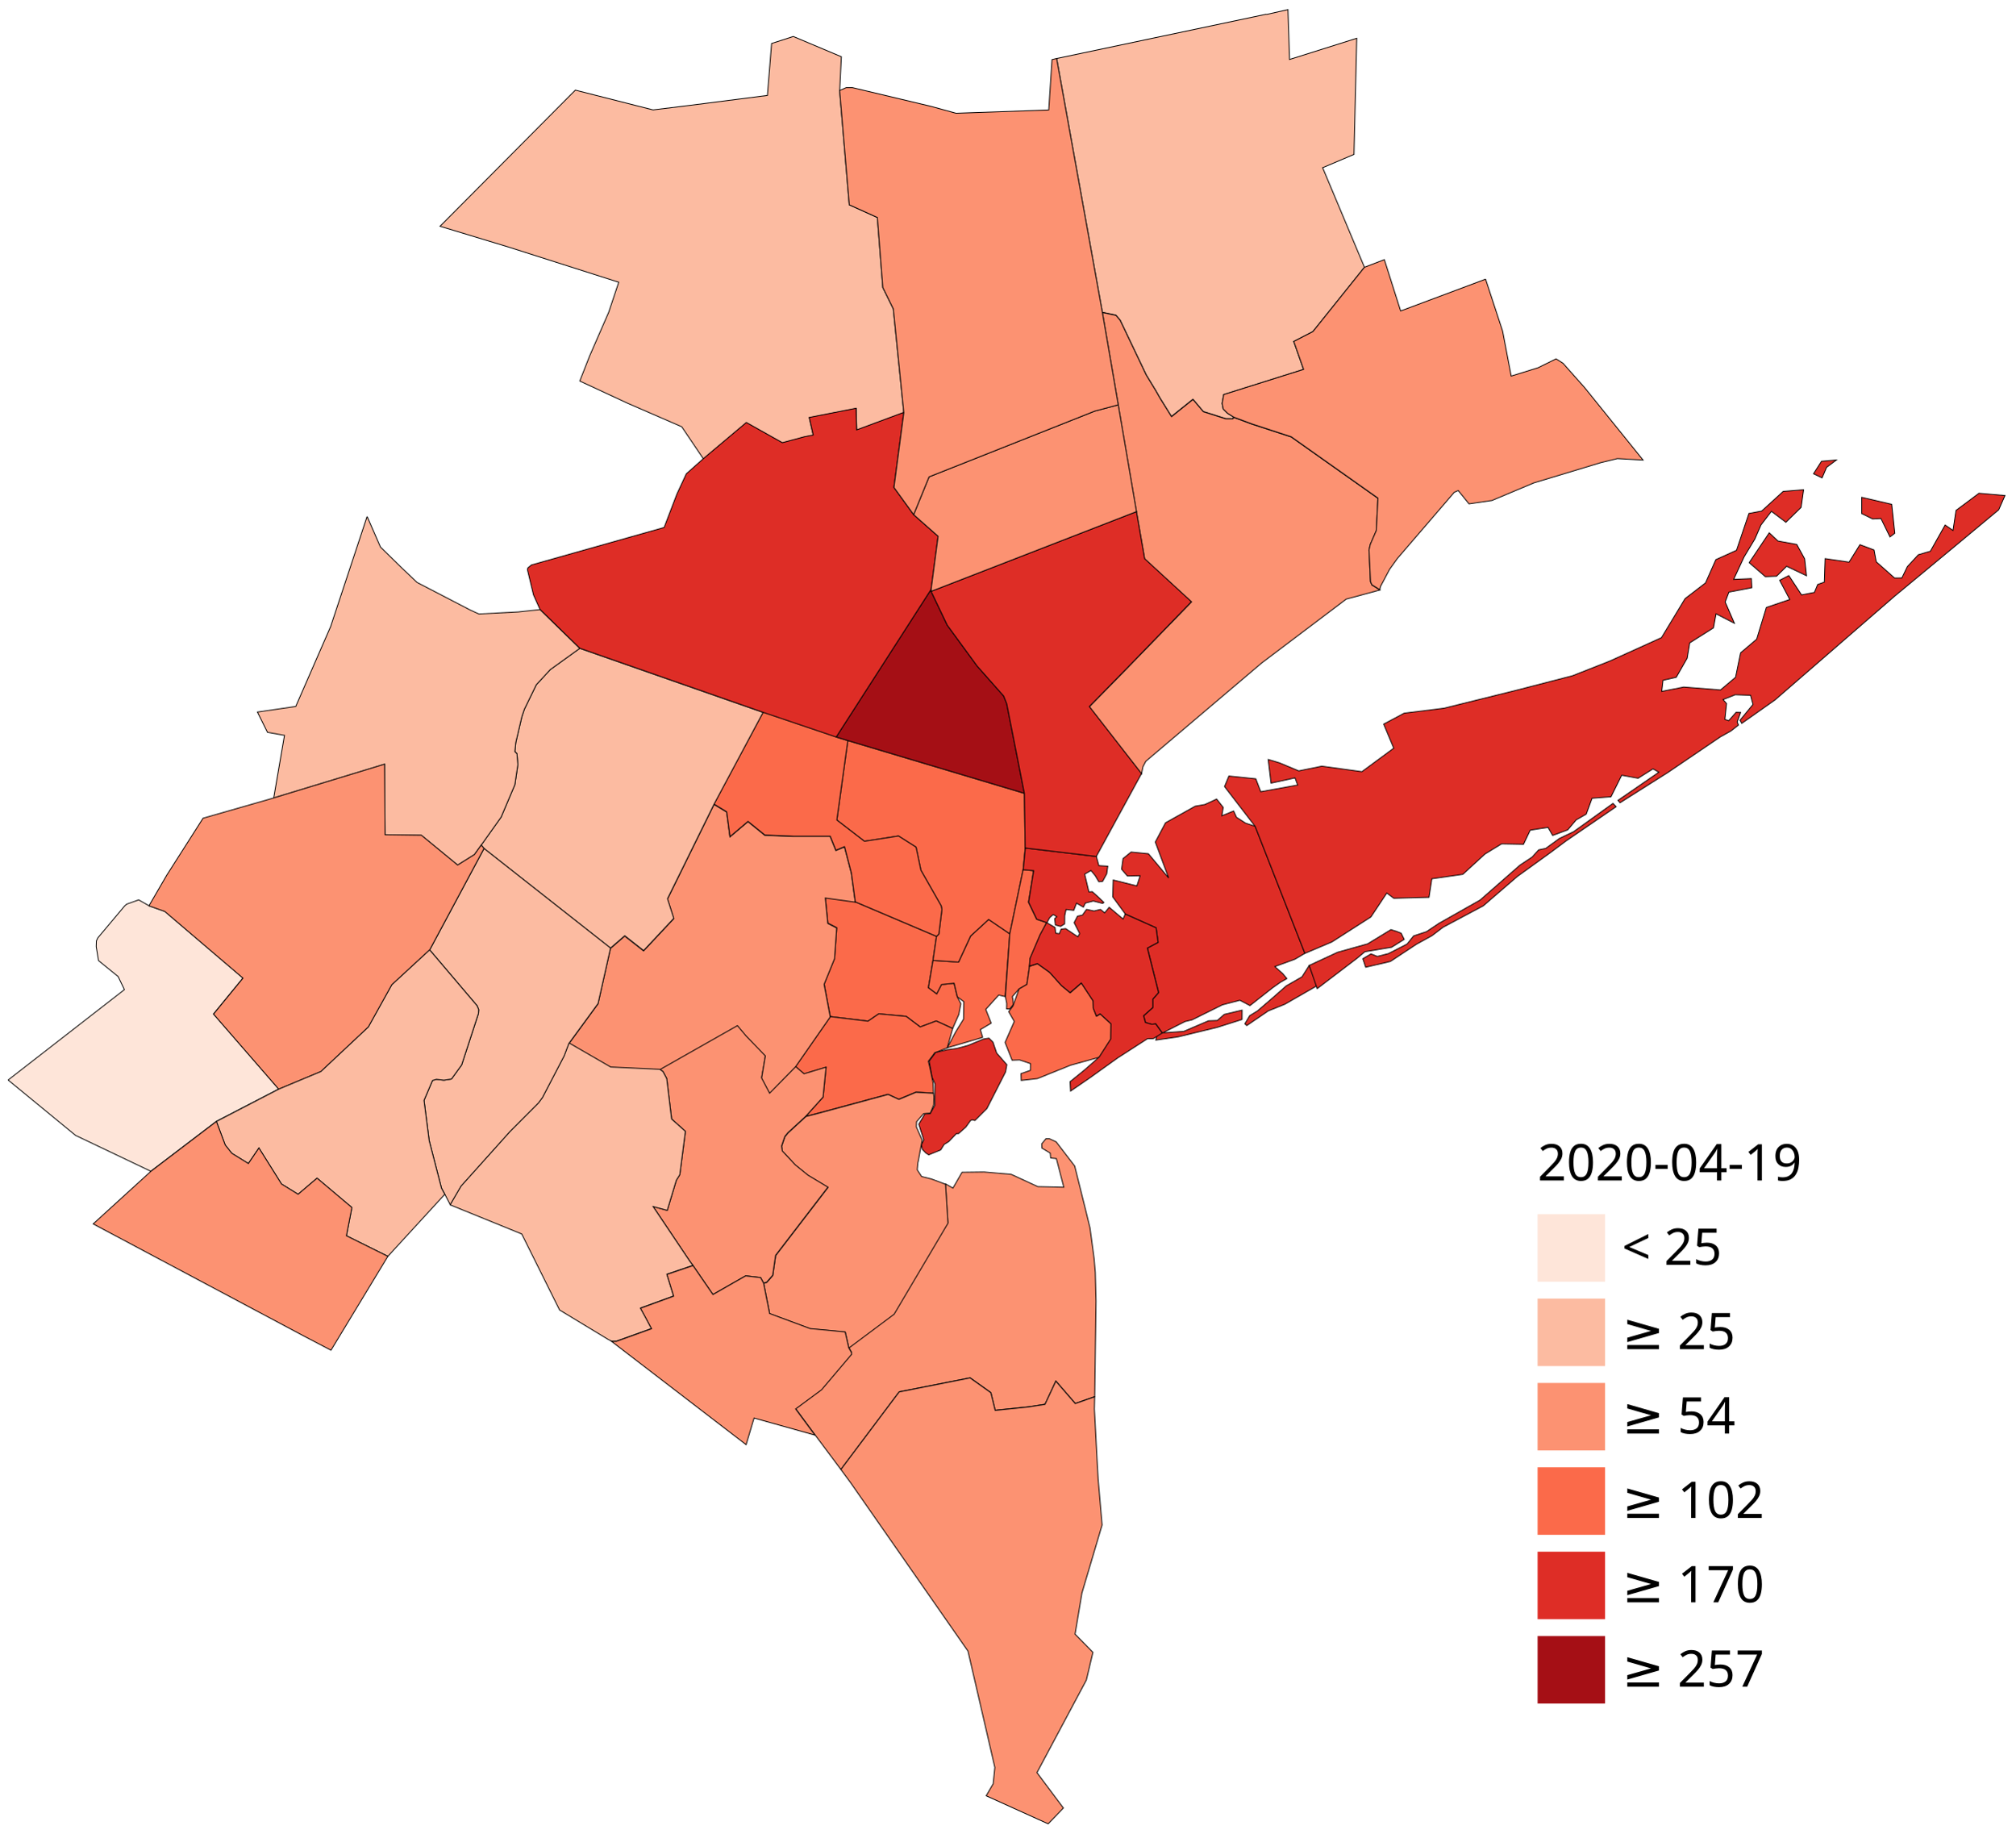
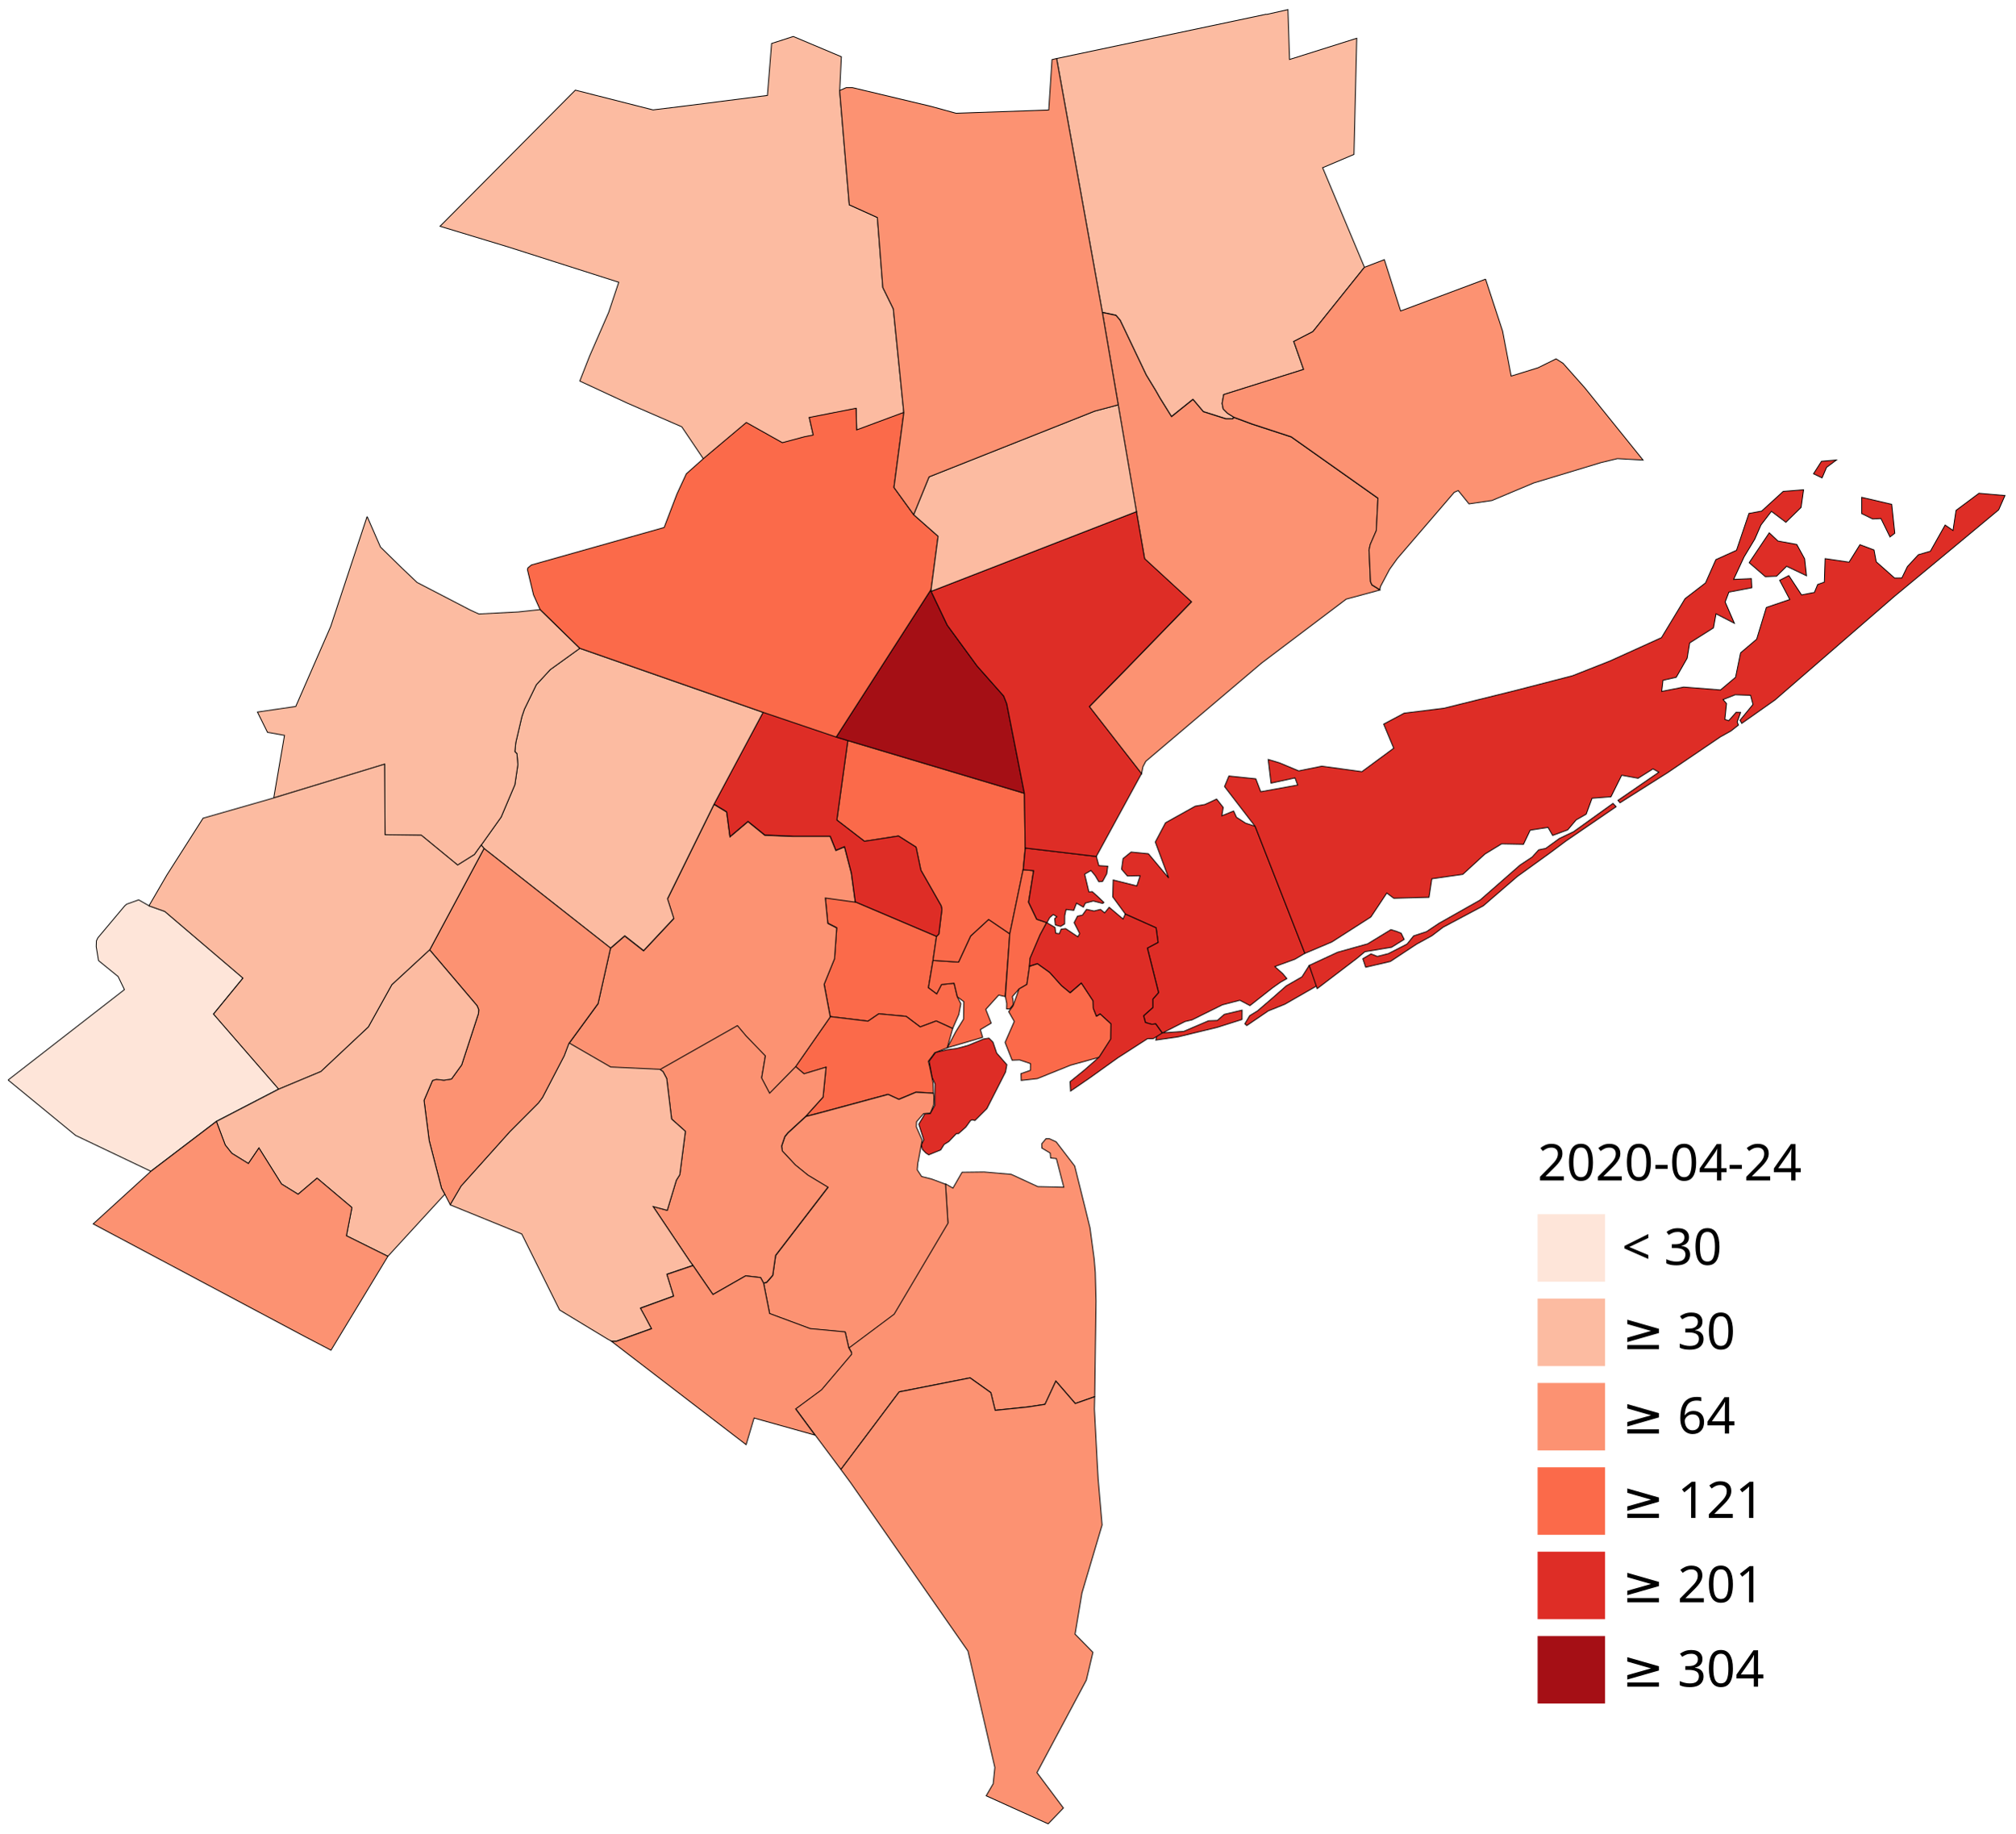
<svg xmlns="http://www.w3.org/2000/svg" id="svg4045" version="1.1" viewBox="0 0 316.019 287.485" height="1086.557" width="1194.401">
  <g transform="translate(108.116 49.338)" id="layer1">
    <g transform="matrix(4.55406 0 0 4.54983 -4052.057 -828.899)" id="g3993" stroke="#000" stroke-width="0.029">
      <path d="m 909.638,171.837 0.74,-0.168 0.055,1.719 2.314,-0.731 -0.095,4.002 -1.079,0.459 1.439,3.43 -1.776,2.218 -0.659,0.34 0.338,0.963 -2.75,0.867 -0.055,0.306 0.037,0.191 0.146,0.146 0.218,0.136 -0.032,0.05 h -0.241 l -0.775,-0.246 -0.357,-0.423 -0.739,0.594 -0.397,-0.639 -0.15,-0.264 -0.323,-0.531 -0.9,-1.89 -0.144,-0.168 -0.467,-0.1 -1.574,-8.743 7.224,-1.528" style="fill:#fcbba1" />
      <path d="m 904.534,185.29 -0.546,-3.182 0.467,0.1 0.144,0.168 0.9,1.89 0.323,0.531 0.15,0.264 0.397,0.639 0.739,-0.594 0.357,0.423 0.775,0.246 h 0.241 l 0.032,-0.05 0.626,0.233 1.351,0.442 2.988,2.115 -0.057,1.116 -0.209,0.481 -0.041,0.186 0.05,1.094 0.048,0.109 0.275,0.171 -1.159,0.314 -2.91,2.2 -3.992,3.389 -0.098,0.188 -0.05,0.247 -1.797,-2.312 1.252,-1.278 2.264,-2.334 -1.611,-1.483 -0.282,-1.623 -0.628,-3.68" style="fill:#fc9272" />
      <path d="m 917.183,180.958 0.587,1.792 0.295,1.549 0.926,-0.287 0.62,-0.307 0.241,0.154 0.747,0.843 2.008,2.492 -0.884,-0.05 -0.562,0.136 -2.314,0.7 -1.446,0.608 -0.788,0.115 -0.371,-0.459 -0.136,0.06 -1.961,2.283 -0.266,0.371 -0.314,0.594 -0.021,0.09 v 0.02 l -0.275,-0.171 -0.048,-0.109 -0.05,-1.094 0.041,-0.186 0.209,-0.481 0.057,-1.116 -2.988,-2.115 -1.351,-0.442 -0.626,-0.233 -0.218,-0.136 -0.146,-0.146 -0.037,-0.191 0.055,-0.306 2.75,-0.867 -0.338,-0.963 0.659,-0.34 1.776,-2.218 0.684,-0.262 0.56,1.769 2.927,-1.097" style="fill:#fc9272" />
      <path d="m 898.583,212.137 0.259,0.148 0.313,-0.546 0.762,-0.009 0.929,0.08 0.919,0.424 0.894,0.021 -0.255,-0.987 -0.198,-0.021 -0.014,-0.169 -0.286,-0.171 -0.007,-0.149 0.089,-0.105 0.055,-0.07 h 0.121 l 0.232,0.107 0.639,0.835 0.385,1.55 0.13,0.535 0.011,0.04 0.144,1.075 0.039,0.467 0.025,0.99 -0.045,3.287 -0.669,0.236 -0.669,-0.774 -0.374,0.802 -0.571,0.088 -1.144,0.119 -0.148,-0.609 -0.715,-0.51 -2.444,0.483 -2.008,2.676 -0.893,-1.196 -0.665,-0.901 0.891,-0.659 1.034,-1.221 v -0.06 l -0.095,-0.168 1.559,-1.166 1.854,-3.136 -0.084,-1.347" style="fill:#fc9272" />
      <path d="m 894.981,221.987 2.008,-2.676 2.444,-0.483 0.715,0.51 0.148,0.609 1.144,-0.119 0.571,-0.088 0.374,-0.802 0.669,0.774 0.669,-0.235 -0.009,0.426 0.098,1.879 0.03,0.523 0.136,1.59 -0.694,2.345 -0.237,1.418 0.615,0.626 -0.226,0.956 -1.701,3.19 0.91,1.219 -0.524,0.546 -2.134,-0.967 0.241,-0.415 0.057,-0.562 -0.925,-4.009 -4.042,-5.804 -0.337,-0.458" style="fill:#fc9272" />
      <path d="m 899.519,209.926 -0.071,0.03 -0.162,0.226 -0.253,0.225 h -0.073 l -0.259,0.272 -0.162,0.1 -0.119,0.191 -0.412,0.168 -0.095,-0.06 -0.122,-0.126 -0.035,-0.16 0.082,-0.168 -0.173,-0.542 0.211,-0.354 0.182,-0.008 0.162,-0.292 0.005,-0.735 -0.101,-0.227 -0.102,-0.556 0.225,-0.302 0.404,-0.094 0.314,-0.04 0.224,-0.058 0.177,-0.05 0.53,-0.219 0.187,-0.03 0.137,0.137 0.128,0.378 0.351,0.401 -0.046,0.25 -0.642,1.261 -0.412,0.411 -0.08,-0.02" style="fill:#de2d26" />
      <path d="m 895.478,202.42 2.797,1.189 -0.121,0.829 -0.158,0.939 0.285,0.213 0.165,-0.321 0.434,-0.045 0.112,0.469 0.122,0.237 -0.07,0.371 -0.211,0.481 -0.566,-0.259 -0.552,0.206 -0.482,-0.364 -0.945,-0.088 -0.37,0.253 -1.3,-0.157 -0.211,-1.122 0.359,-0.884 0.074,-1.059 -0.306,-0.156 -0.086,-0.878 1.032,0.144" style="fill:#fb6a4a" />
      <path d="m 894.617,206.375 1.3,0.157 0.37,-0.253 0.945,0.088 0.482,0.364 0.552,-0.206 0.566,0.259 -0.186,0.666 -0.356,0.141 -0.08,0.03 -0.039,0.06 -0.176,0.232 0.056,0.236 0.107,0.515 0.012,0.346 -0.604,-0.034 -0.589,0.246 -0.371,-0.171 -2.349,0.636 -0.483,0.125 0.595,-0.661 0.103,-1.03 -0.758,0.228 -0.293,-0.251 1.196,-1.719" style="fill:#fb6a4a" />
      <path d="m 900.799,203.522 -0.162,2.161 -0.22,-0.05 -0.445,0.492 0.187,0.474 -0.373,0.223 0.079,0.269 -1.217,0.357 0.287,-0.545 0.272,-0.441 0.01,-0.602 -0.223,-0.167 -0.112,-0.469 -0.434,0.045 -0.165,0.321 -0.285,-0.213 0.158,-0.939 0.88,0.058 0.415,-0.899 0.62,-0.571 0.729,0.496" style="fill:#fb6a4a" />
      <path d="m 895.222,196.861 6.081,1.819 0.027,1.884 -0.071,0.747 -0.46,2.211 -0.729,-0.496 -0.62,0.571 -0.415,0.899 -0.88,-0.058 0.121,-0.829 0.08,-0.08 0.105,-0.85 -0.025,-0.122 -0.699,-1.228 -0.166,-0.795 -0.605,-0.384 -1.173,0.182 -0.95,-0.732 0.378,-2.739" style="fill:#fb6a4a" />
      <path d="m 898.171,209.011 0.016,0.129 -0.009,0.273 -0.076,0.195 -0.041,0.094 -0.112,0.006 -0.119,0.01 -0.242,0.28 -0.007,0.176 0.2,0.457 -0.135,0.737 -0.011,0.03 -0.023,0.257 0.151,0.231 0.343,0.086 0.471,0.176 h 0.005 0.005 l 0.084,1.347 -1.854,3.136 -1.559,1.166 -0.124,-0.548 -1.204,-0.114 -1.398,-0.52 -0.207,-1.046 0.105,-0.03 0.209,-0.241 0.099,-0.686 1.802,-2.349 -0.687,-0.414 -0.435,-0.353 -0.449,-0.481 -0.025,-0.168 0.112,-0.331 0.105,-0.129 0.617,-0.568 0.483,-0.125 2.349,-0.636 0.371,0.171 0.589,-0.246 0.604,0.034" style="fill:#fc9272" />
      <path d="m 893.421,208.094 0.293,0.251 0.758,-0.228 -0.103,1.03 -0.595,0.661 -0.617,0.568 -0.105,0.129 -0.112,0.331 0.025,0.168 0.449,0.481 0.435,0.353 0.687,0.414 -1.802,2.349 -0.099,0.686 -0.209,0.241 -0.105,0.03 -0.102,-0.191 -0.515,-0.06 -1.127,0.644 -0.69,-1.004 -0.107,-0.144 -1.263,-1.884 0.487,0.132 0.313,-1.038 0.119,-0.191 0.193,-1.494 -0.475,-0.424 -0.168,-1.395 -0.128,-0.24 -0.112,-0.08 2.676,-1.519 0.299,0.356 0.664,0.688 -0.129,0.761 0.275,0.524 0.891,-0.909" style="fill:#fc9272" />
      <path d="m 890.611,199.061 0.438,0.266 0.113,0.856 0.621,-0.526 0.58,0.47 0.98,0.04 h 1.271 l 0.196,0.485 0.297,-0.125 0.236,0.911 0.135,0.993 -1.032,-0.144 0.086,0.878 0.306,0.156 -0.074,1.059 -0.359,0.884 0.211,1.122 -1.196,1.719 -0.891,0.909 -0.275,-0.524 0.129,-0.761 -0.664,-0.688 -0.299,-0.356 -2.676,1.519 -1.688,-0.078 -1.431,-0.828 0.994,-1.361 0.429,-1.911 0.491,-0.425 0.65,0.51 1.038,-1.109 -0.216,-0.676 1.599,-3.251" style="fill:#fc9272" />
-       <path d="m 894.821,196.74 0.401,0.121 -0.378,2.739 0.95,0.732 1.173,-0.182 0.605,0.384 0.166,0.795 0.699,1.228 0.025,0.122 -0.105,0.85 -0.08,0.08 -2.797,-1.189 -0.135,-0.993 -0.236,-0.911 -0.297,0.125 -0.196,-0.485 h -1.271 l -0.98,-0.04 -0.58,-0.47 -0.621,0.526 -0.113,-0.856 -0.438,-0.266 1.694,-3.173 2.516,0.852" style="fill:#fb6a4a" />
+       <path d="m 894.821,196.74 0.401,0.121 -0.378,2.739 0.95,0.732 1.173,-0.182 0.605,0.384 0.166,0.795 0.699,1.228 0.025,0.122 -0.105,0.85 -0.08,0.08 -2.797,-1.189 -0.135,-0.993 -0.236,-0.911 -0.297,0.125 -0.196,-0.485 h -1.271 l -0.98,-0.04 -0.58,-0.47 -0.621,0.526 -0.113,-0.856 -0.438,-0.266 1.694,-3.173 2.516,0.852" style="fill:#de2d26" />
      <path d="m 892.305,195.888 -1.694,3.173 -1.599,3.251 0.216,0.676 -1.038,1.109 -0.65,-0.51 -0.491,0.425 -4.356,-3.432 -0.096,-0.119 0.685,-0.963 0.474,-1.118 0.103,-0.692 -0.032,-0.378 -0.071,-0.07 0.032,-0.313 0.209,-0.892 0.087,-0.257 0.41,-0.843 0.481,-0.522 1.014,-0.731 6.315,2.209" style="fill:#fcbba1" />
-       <path d="m 882.694,200.58 4.356,3.432 -0.429,1.911 -0.994,1.361 -0.166,0.44 -0.749,1.439 -0.137,0.185 -0.979,0.983 -1.688,1.884 -0.376,0.644 -0.187,-0.362 -0.114,-0.209 -0.424,-1.64 -0.178,-1.387 0.292,-0.686 0.136,-0.04 0.257,0.03 0.26,-0.04 0.351,-0.486 0.578,-1.771 0.009,-0.135 -0.057,-0.136 -1.631,-1.922 1.872,-3.496" style="fill:#fcbba1" />
+       <path d="m 882.694,200.58 4.356,3.432 -0.429,1.911 -0.994,1.361 -0.166,0.44 -0.749,1.439 -0.137,0.185 -0.979,0.983 -1.688,1.884 -0.376,0.644 -0.187,-0.362 -0.114,-0.209 -0.424,-1.64 -0.178,-1.387 0.292,-0.686 0.136,-0.04 0.257,0.03 0.26,-0.04 0.351,-0.486 0.578,-1.771 0.009,-0.135 -0.057,-0.136 -1.631,-1.922 1.872,-3.496" style="fill:#fc9272" />
      <path d="m 885.626,207.284 1.431,0.828 1.688,0.078 0.112,0.08 0.128,0.24 0.168,1.395 0.475,0.424 -0.193,1.494 -0.119,0.191 -0.313,1.038 -0.487,-0.132 1.263,1.884 0.107,0.144 -0.896,0.304 0.231,0.75 -1.141,0.416 0.179,0.327 0.201,0.379 -1.211,0.435 h -0.168 l -0.114,-0.06 -1.671,-1.013 -1.302,-2.619 -2.466,-1.005 0.376,-0.644 1.688,-1.884 0.979,-0.983 0.137,-0.185 0.749,-1.439 0.166,-0.44" style="fill:#fcbba1" />
      <path d="m 889.887,214.95 0.69,1.004 1.127,-0.644 0.515,0.06 0.102,0.191 0.207,1.046 1.398,0.52 1.204,0.114 0.124,0.548 0.095,0.168 v 0.06 l -1.034,1.221 -0.891,0.659 0.665,0.901 -2.096,-0.588 -0.273,0.918 -4.635,-3.561 h 0.168 l 1.211,-0.435 -0.201,-0.379 -0.179,-0.327 1.141,-0.416 -0.231,-0.75 0.896,-0.304" style="fill:#fc9272" />
      <path style="fill:#fb6a4a" d="m 901.258,201.418 -0.459,2.211 -0.151,2.163 0.046,0.233 -0.003,0.19 0.103,0.004 0.127,-0.154 -0.013,-0.17 -0.021,-0.103 0.232,-0.265 0.268,-0.154 0.092,-0.625 0.023,-0.271 0.344,-0.811 0.229,-0.422 -0.35,-0.117 -0.281,-0.588 0.174,-1.088 z" transform="translate(0 -.107)" />
      <path d="m 894.94,174.458 0.332,3.938 0.967,0.438 0.188,2.412 0.362,0.738 0.361,3.577 -1.622,0.603 -0.019,-0.745 -1.613,0.316 0.137,0.606 -0.305,0.06 -0.759,0.204 -1.239,-0.696 -1.48,1.246 -0.747,-1.109 -1.865,-0.811 -1.646,-0.765 0.337,-0.859 0.658,-1.51 0.346,-1.036 -3.799,-1.214 -2.355,-0.715 4.66,-4.692 2.676,0.682 1.296,-0.16 2.642,-0.339 0.144,-1.79 0.747,-0.242 1.655,0.699 -0.057,1.166" style="fill:#fcbba1" />
      <path d="m 901.33,200.564 2.45,0.291 0.086,0.316 0.307,0.02 -0.035,0.262 -0.143,0.262 -0.13,0.012 -0.123,-0.21 -0.147,-0.178 -0.217,0.126 0.146,0.613 0.115,-0.01 0.192,0.172 0.209,0.2 -0.043,0.034 -0.322,-0.083 -0.273,0.071 -0.069,0.139 -0.236,-0.136 -0.095,0.247 -0.265,-0.029 -0.045,0.212 -0.003,0.284 -0.141,0.087 -0.179,-0.049 -0.024,-0.221 0.073,-0.065 -0.122,-0.074 -0.121,0.104 -0.097,0.177 -0.349,-0.118 -0.282,-0.588 0.175,-1.087 -0.359,-0.033 0.071,-0.747" style="fill:#de2d26" />
      <path d="m 900.91,206.009 0.209,-0.589 0.269,-0.154 0.09,-0.624 0.277,-0.089 0.423,0.303 0.405,0.453 0.297,0.245 0.387,-0.334 0.405,0.616 0.007,0.254 0.107,0.272 0.13,-0.077 0.373,0.342 -0.007,0.523 -0.4,0.625 -0.99,0.275 -1.143,0.461 -0.556,0.063 -0.007,-0.235 0.323,-0.112 0.004,-0.232 -0.375,-0.127 -0.259,0.009 -0.241,-0.613 0.316,-0.723 -0.192,-0.337 z" style="fill:#fb6a4a" />
      <path d="m 898.09,191.718 0.556,1.166 1.027,1.406 0.916,1.036 0.105,0.264 0.608,3.09 -6.081,-1.819 -0.401,-0.121 3.27,-5.092 v 0.07" style="fill:#a50f15" />
      <path style="fill:#de2d26" d="m 907.922,198.984 -0.406,0.188 -0.33,0.057 -1.023,0.572 -0.352,0.664 0.459,1.238 -0.697,-0.834 -0.596,-0.059 -0.277,0.225 -0.051,0.367 0.201,0.234 0.438,-0.01 -0.113,0.352 -0.814,-0.205 -0.016,0.582 0.434,0.592 1.061,0.475 0.068,0.502 -0.367,0.195 0.385,1.535 -0.195,0.223 0.002,0.289 -0.322,0.287 0.065,0.234 0.223,0.062 0.129,-0.018 0.223,0.312 -0.17,0.012 -0.053,0.236 0.775,-0.113 1.34,-0.326 0.854,-0.271 0.002,-0.322 -0.615,0.146 -0.236,0.209 -0.305,0.012 -0.854,0.365 -0.725,0.051 0.771,-0.391 0.24,-0.057 1.045,-0.518 0.602,-0.158 0.348,0.184 0.772,-0.608 0.273,-0.194 0.226,-0.129 -0.139,-0.167 -0.276,-0.247 0.693,-0.254 0.344,-0.203 -1.713,-4.377 -0.332,-0.109 -0.312,-0.201 -0.098,-0.217 -0.406,0.164 0.047,-0.289 z m 3.189,5.733 -0.249,0.394 -0.54,0.31 -0.477,0.42 -0.514,0.443 -0.27,0.166 -0.166,0.279 0.066,0.061 0.742,-0.506 0.568,-0.229 1.114,-0.64 z" transform="translate(0 -.107)" />
-       <path d="m 897.149,185.561 -0.339,2.577 0.678,0.937 0.843,0.745 -0.24,1.828 -3.27,5.092 -2.516,-0.852 -6.315,-2.209 -1.367,-1.337 -0.225,-0.503 -0.209,-0.87 0.016,-0.06 0.121,-0.1 4.571,-1.292 0.442,-1.157 0.321,-0.692 0.587,-0.523 1.48,-1.246 1.239,0.696 0.759,-0.204 0.305,-0.06 -0.137,-0.606 1.613,-0.316 0.019,0.745 1.622,-0.603" style="fill:#de2d26" />
+       <path d="m 897.149,185.561 -0.339,2.577 0.678,0.937 0.843,0.745 -0.24,1.828 -3.27,5.092 -2.516,-0.852 -6.315,-2.209 -1.367,-1.337 -0.225,-0.503 -0.209,-0.87 0.016,-0.06 0.121,-0.1 4.571,-1.292 0.442,-1.157 0.321,-0.692 0.587,-0.523 1.48,-1.246 1.239,0.696 0.759,-0.204 0.305,-0.06 -0.137,-0.606 1.613,-0.316 0.019,0.745 1.622,-0.603" style="fill:#fb6a4a" />
      <path d="m 902.074,203.138 0.284,0.165 0.022,0.197 0.127,0.017 0.059,-0.155 0.156,-0.02 0.421,0.281 0.063,-0.111 -0.19,-0.375 0.115,-0.224 0.17,-0.036 0.141,-0.198 0.258,0.056 0.223,-0.055 0.143,0.119 0.156,-0.192 0.478,0.404 0.076,-0.17 1.061,0.474 0.068,0.501 -0.369,0.196 0.386,1.534 -0.197,0.223 0.002,0.289 -0.321,0.287 0.063,0.234 0.222,0.062 0.13,-0.017 0.227,0.316 -0.306,0.193 -0.199,0.002 -1.034,0.667 -0.968,0.694 -0.649,0.445 -0.016,-0.324 0.486,-0.395 0.515,-0.453 0.4,-0.625 0.007,-0.523 -0.373,-0.342 -0.13,0.077 -0.107,-0.272 -0.007,-0.254 -0.405,-0.616 -0.387,0.334 -0.297,-0.245 -0.405,-0.453 -0.423,-0.303 -0.277,0.089 0.023,-0.271 0.346,-0.811 0.227,-0.422" style="fill:#de2d26" />
      <path style="fill:#de2d26" d="m 928.476,187.773 0.295,0.141 0.156,-0.364 0.338,-0.252 -0.513,0.044 z m -0.342,0.551 -0.701,0.056 -0.742,0.678 -0.438,0.082 -0.428,1.27 -0.711,0.322 -0.357,0.803 -0.703,0.541 -0.812,1.344 -1.775,0.805 -1.293,0.51 -1.988,0.514 -2.439,0.605 -1.367,0.17 -0.705,0.377 0.346,0.83 -1.096,0.809 -1.381,-0.189 -0.795,0.162 -0.658,-0.275 -0.393,-0.119 0.098,0.816 0.826,-0.18 0.09,0.246 -1.271,0.23 -0.17,-0.445 -0.926,-0.096 -0.15,0.363 1.053,1.371 1.713,4.379 0.928,-0.393 1.346,-0.863 0.547,-0.824 0.242,0.18 1.211,-0.033 0.098,-0.639 1.066,-0.152 0.764,-0.701 0.572,-0.35 0.754,0.014 0.232,-0.486 0.613,-0.096 0.16,0.277 0.518,-0.191 0.291,-0.344 0.346,-0.199 0.201,-0.547 0.652,-0.051 0.369,-0.742 0.564,0.104 0.514,-0.324 0.203,0.115 -1.41,0.971 0.072,0.082 1.641,-1.039 1.814,-1.232 0.365,-0.204 0.257,-0.202 -0.043,-0.108 0.117,-0.326 -0.153,-0.006 -0.256,0.288 -0.133,-0.043 0.058,-0.547 -0.121,-0.137 0.42,-0.166 0.528,0.019 0.084,0.315 -0.446,0.544 0.06,0.108 1.149,-0.811 4.107,-3.566 1.828,-1.516 1.762,-1.467 0.217,-0.492 -0.896,-0.078 -0.789,0.59 -0.105,0.691 -0.271,-0.186 -0.508,0.902 -0.414,0.121 -0.377,0.408 -0.191,0.393 -0.25,0.002 -0.631,-0.559 -0.078,-0.408 -0.484,-0.182 -0.375,0.602 -0.824,-0.121 -0.027,0.809 -0.229,0.082 -0.113,0.273 -0.443,0.086 -0.438,-0.666 -0.316,0.162 0.35,0.662 -0.807,0.273 -0.334,1.094 -0.553,0.471 -0.174,0.842 -0.518,0.438 -1.268,-0.1 -0.758,0.15 0.045,-0.383 0.457,-0.105 0.375,-0.656 0.088,-0.529 0.818,-0.518 0.088,-0.484 0.633,0.326 -0.318,-0.732 0.129,-0.342 0.789,-0.152 -0.016,-0.312 -0.611,0.027 0.361,-0.777 0.369,-0.613 0.213,-0.488 0.359,-0.469 0.498,0.377 0.523,-0.512 z m 2.002,0.261 v 0.561 l 0.377,0.184 0.285,-0.014 0.311,0.633 0.166,-0.127 -0.107,-0.996 z m -3.184,1.223 -0.691,1.029 0.557,0.482 0.385,-0.016 0.348,-0.342 0.684,0.326 -0.065,-0.584 -0.271,-0.494 -0.648,-0.119 z m -5.381,9.326 -1.357,0.975 -0.486,0.232 -0.475,0.344 -0.24,0.049 -0.225,0.248 -0.418,0.277 -1.371,1.203 -1.422,0.805 -0.428,0.287 -0.443,0.146 -0.225,0.281 -0.645,0.33 -0.379,0.096 -0.219,-0.086 -0.281,0.166 0.098,0.293 0.85,-0.199 0.902,-0.596 0.529,-0.291 0.385,-0.293 1.387,-0.74 1.17,-1.01 1.131,-0.816 0.541,-0.404 1.729,-1.184 z m -7.646,4.35 -0.803,0.49 -1.033,0.289 -0.979,0.455 0.275,0.799 1.371,-1.045 0.273,-0.227 0.918,-0.154 0.434,-0.271 -0.105,-0.213 -0.143,-0.057 z" transform="translate(0 -.107)" />
      <path d="m 898.09,191.718 7.071,-2.748 0.282,1.623 1.611,1.483 -2.264,2.334 -1.252,1.278 1.797,2.312 -1.556,2.855 -2.45,-0.291 -0.027,-1.884 -0.608,-3.09 -0.105,-0.264 -0.916,-1.036 -1.027,-1.406 -0.556,-1.166" style="fill:#de2d26" />
-       <path d="m 904.534,185.29 0.628,3.68 -7.071,2.748 v -0.07 l 0.24,-1.828 -0.843,-0.745 0.531,-1.303 5.705,-2.266 0.809,-0.216" style="fill:#fc9272" />
+       <path d="m 904.534,185.29 0.628,3.68 -7.071,2.748 v -0.07 l 0.24,-1.828 -0.843,-0.745 0.531,-1.303 5.705,-2.266 0.809,-0.216" style="fill:#fcbba1" />
      <path d="m 902.414,173.365 1.574,8.743 0.546,3.182 -0.809,0.216 -5.705,2.266 -0.531,1.303 -0.678,-0.937 0.339,-2.577 -0.361,-3.577 -0.362,-0.738 -0.188,-2.412 -0.967,-0.438 -0.332,-3.938 0.226,-0.1 h 0.216 l 2.721,0.65 0.847,0.234 3.191,-0.113 0.112,-1.736 0.16,-0.04" style="fill:#fc9272" />
      <path d="m 866.304,208.562 4.008,-3.118 -0.218,-0.451 -0.674,-0.548 -0.08,-0.483 0.007,-0.199 0.05,-0.104 0.925,-1.102 0.07,-0.06 0.41,-0.146 0.353,0.201 0.547,0.193 2.692,2.298 -1.014,1.239 2.245,2.587 -2.147,1.114 -2.259,1.721 -2.588,-1.234 -2.327,-1.913" style="fill:#fee5d9" />
      <path d="m 878.668,189.138 0.46,1.053 0.738,0.723 0.522,0.497 1.831,0.95 0.298,0.137 1.351,-0.07 0.754,-0.08 1.367,1.337 -1.014,0.731 -0.481,0.522 -0.41,0.843 -0.087,0.257 -0.209,0.892 -0.032,0.313 0.071,0.07 0.032,0.378 -0.103,0.692 -0.474,1.118 -0.685,0.963 -0.234,0.328 -0.578,0.362 -1.25,-1.028 -1.25,-0.017 -0.016,-2.432 -3.817,1.163 0.371,-2.159 -0.585,-0.104 -0.347,-0.699 1.32,-0.193 1.201,-2.752 1.255,-3.792" style="fill:#fcbba1" />
-       <path d="m 875.453,198.837 3.817,-1.163 0.016,2.432 1.25,0.017 1.25,1.028 0.578,-0.362 0.234,-0.328 0.096,0.119 -1.872,3.496 -1.299,1.2 -0.81,1.457 -1.634,1.534 -1.454,0.608 -2.245,-2.587 1.014,-1.239 -2.692,-2.298 -0.547,-0.193 0.619,-1.066 1.246,-1.956 2.434,-0.698" style="fill:#fc9272" />
+       <path d="m 875.453,198.837 3.817,-1.163 0.016,2.432 1.25,0.017 1.25,1.028 0.578,-0.362 0.234,-0.328 0.096,0.119 -1.872,3.496 -1.299,1.2 -0.81,1.457 -1.634,1.534 -1.454,0.608 -2.245,-2.587 1.014,-1.239 -2.692,-2.298 -0.547,-0.193 0.619,-1.066 1.246,-1.956 2.434,-0.698" style="fill:#fcbba1" />
      <path d="m 880.822,204.076 1.631,1.922 0.057,0.136 -0.009,0.135 -0.578,1.771 -0.351,0.486 -0.26,0.04 -0.257,-0.03 -0.136,0.04 -0.292,0.686 0.178,1.387 0.424,1.64 0.114,0.209 -1.961,2.139 -1.428,-0.709 0.19,-0.972 -1.2,-1.013 -0.653,0.555 -0.571,-0.353 -0.778,-1.241 -0.363,0.535 -0.571,-0.353 -0.226,-0.285 -0.305,-0.812 2.147,-1.114 1.454,-0.608 1.634,-1.534 0.81,-1.457 1.299,-1.2" style="fill:#fcbba1" />
      <path d="m 873.478,209.988 0.305,0.812 0.226,0.285 0.571,0.353 0.363,-0.535 0.778,1.241 0.571,0.353 0.653,-0.555 1.2,1.013 -0.19,0.972 1.428,0.709 -1.959,3.236 -0.916,-0.479 -7.272,-3.874 1.984,-1.81 2.259,-1.721" style="fill:#fc9272" />
    </g>
    <g id="g1003" transform="matrix(.26458 0 0 .26458 127.715 -62.671)">
      <path d="m 20,820 h 40 v 40 H 20 Z" fill="#fcbba1" />
      <path d="m 20,870 h 40 v 40 H 20 Z" fill="#fc9272" />
      <path d="m 20,920 h 40 v 40 H 20 Z" fill="#fb6a4a" />
      <path d="m 20,970 h 40 v 40 H 20 Z" fill="#de2d26" />
      <path d="m 20,770 h 40 v 40 H 20 Z" fill="#fee5d9" />
      <path d="m 20,1020 h 40 v 40 H 20 Z" fill="#a50f15" />
      <g font-size="30" font-family="Verdana">
        <text x="70" y="1050">
-           <tspan id="tspan905" x="70" y="1050">≥ 257</tspan>
+           <tspan id="tspan905" x="70" y="1050">≥ 304</tspan>
        </text>
        <text y="1000" x="70">
-           <tspan y="1000" x="70" id="tspan919">≥ 170</tspan>
+           <tspan y="1000" x="70" id="tspan919">≥ 201</tspan>
        </text>
        <text x="70" y="950">
-           <tspan id="tspan923" x="70" y="950">≥ 102</tspan>
+           <tspan id="tspan923" x="70" y="950">≥ 121</tspan>
        </text>
        <text y="900" x="70">
-           <tspan y="900" x="70" id="tspan927">≥ 54</tspan>
+           <tspan y="900" x="70" id="tspan927">≥ 64</tspan>
        </text>
        <text x="70" y="850">
-           <tspan id="tspan931" x="70" y="850">≥ 25</tspan>
+           <tspan id="tspan931" x="70" y="850">≥ 30</tspan>
        </text>
        <text y="800" x="70">
-           <tspan y="800" x="70" id="tspan935">&lt; 25</tspan>
+           <tspan y="800" x="70" id="tspan935">&lt; 30</tspan>
        </text>
        <text x="20" y="750">
-           <tspan id="tspan939" x="20" y="750">2020-04-19</tspan>
+           <tspan id="tspan939" x="20" y="750">2020-04-24</tspan>
        </text>
      </g>
    </g>
  </g>
</svg>
